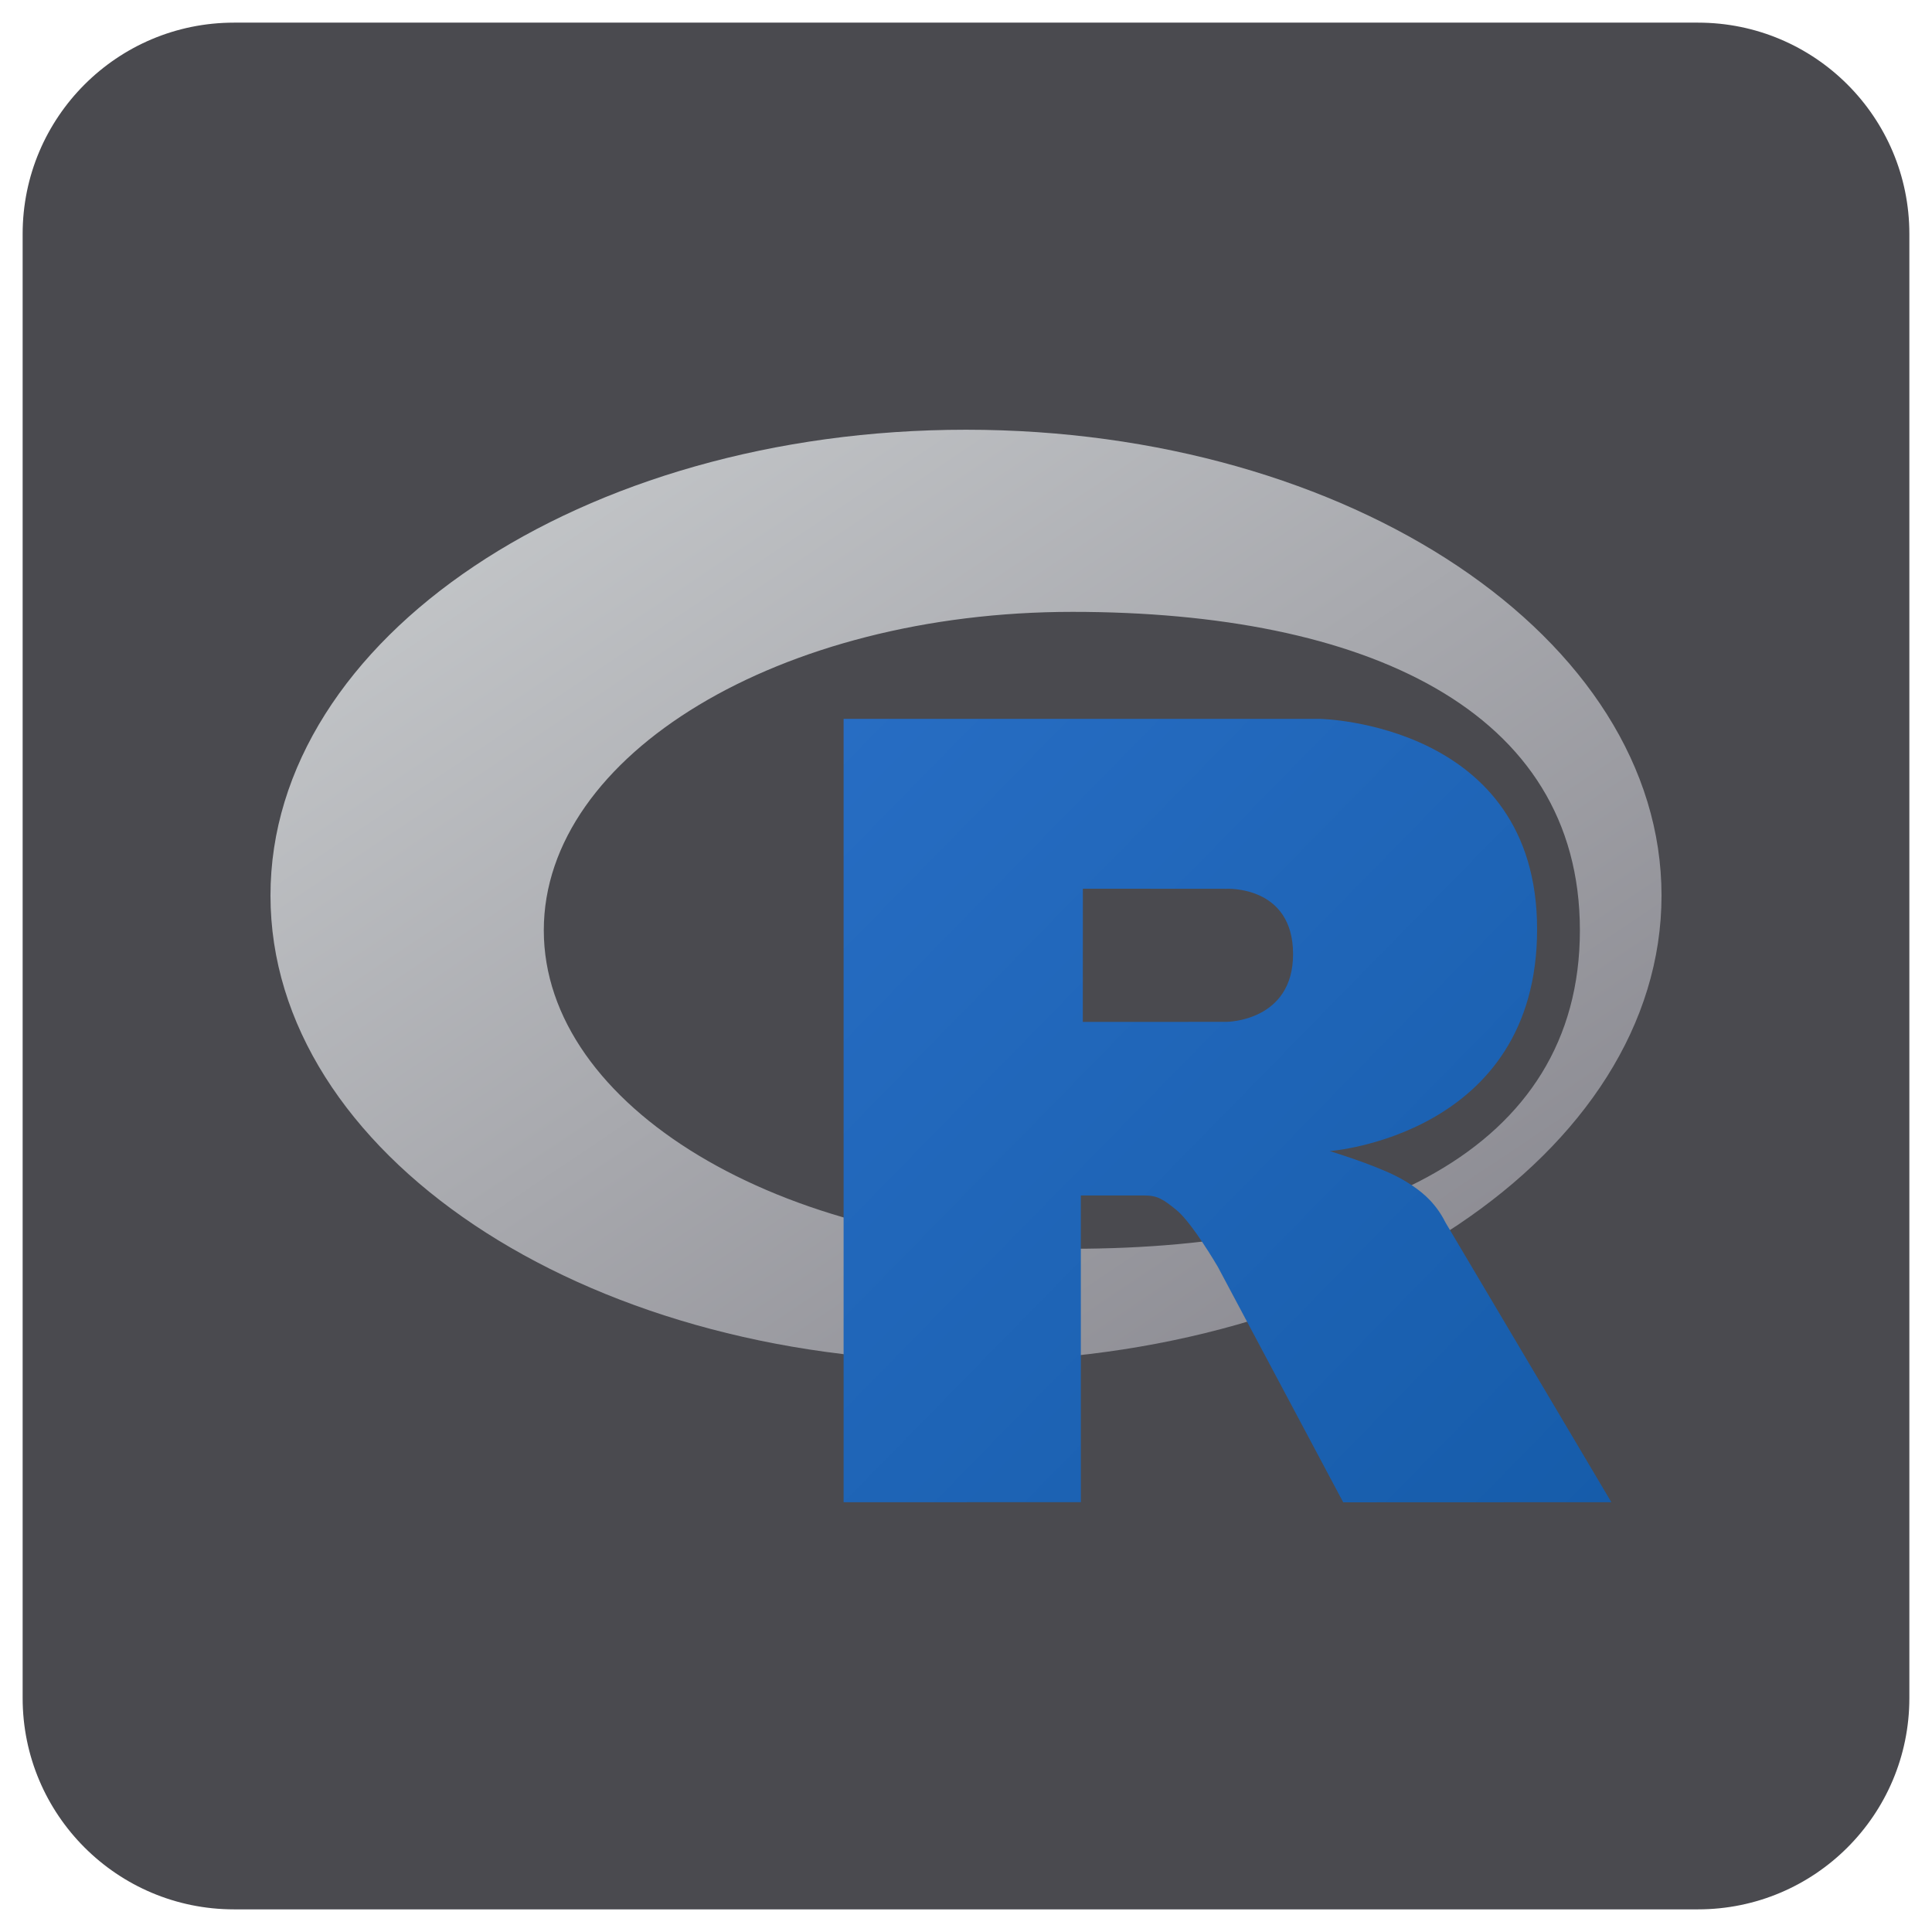
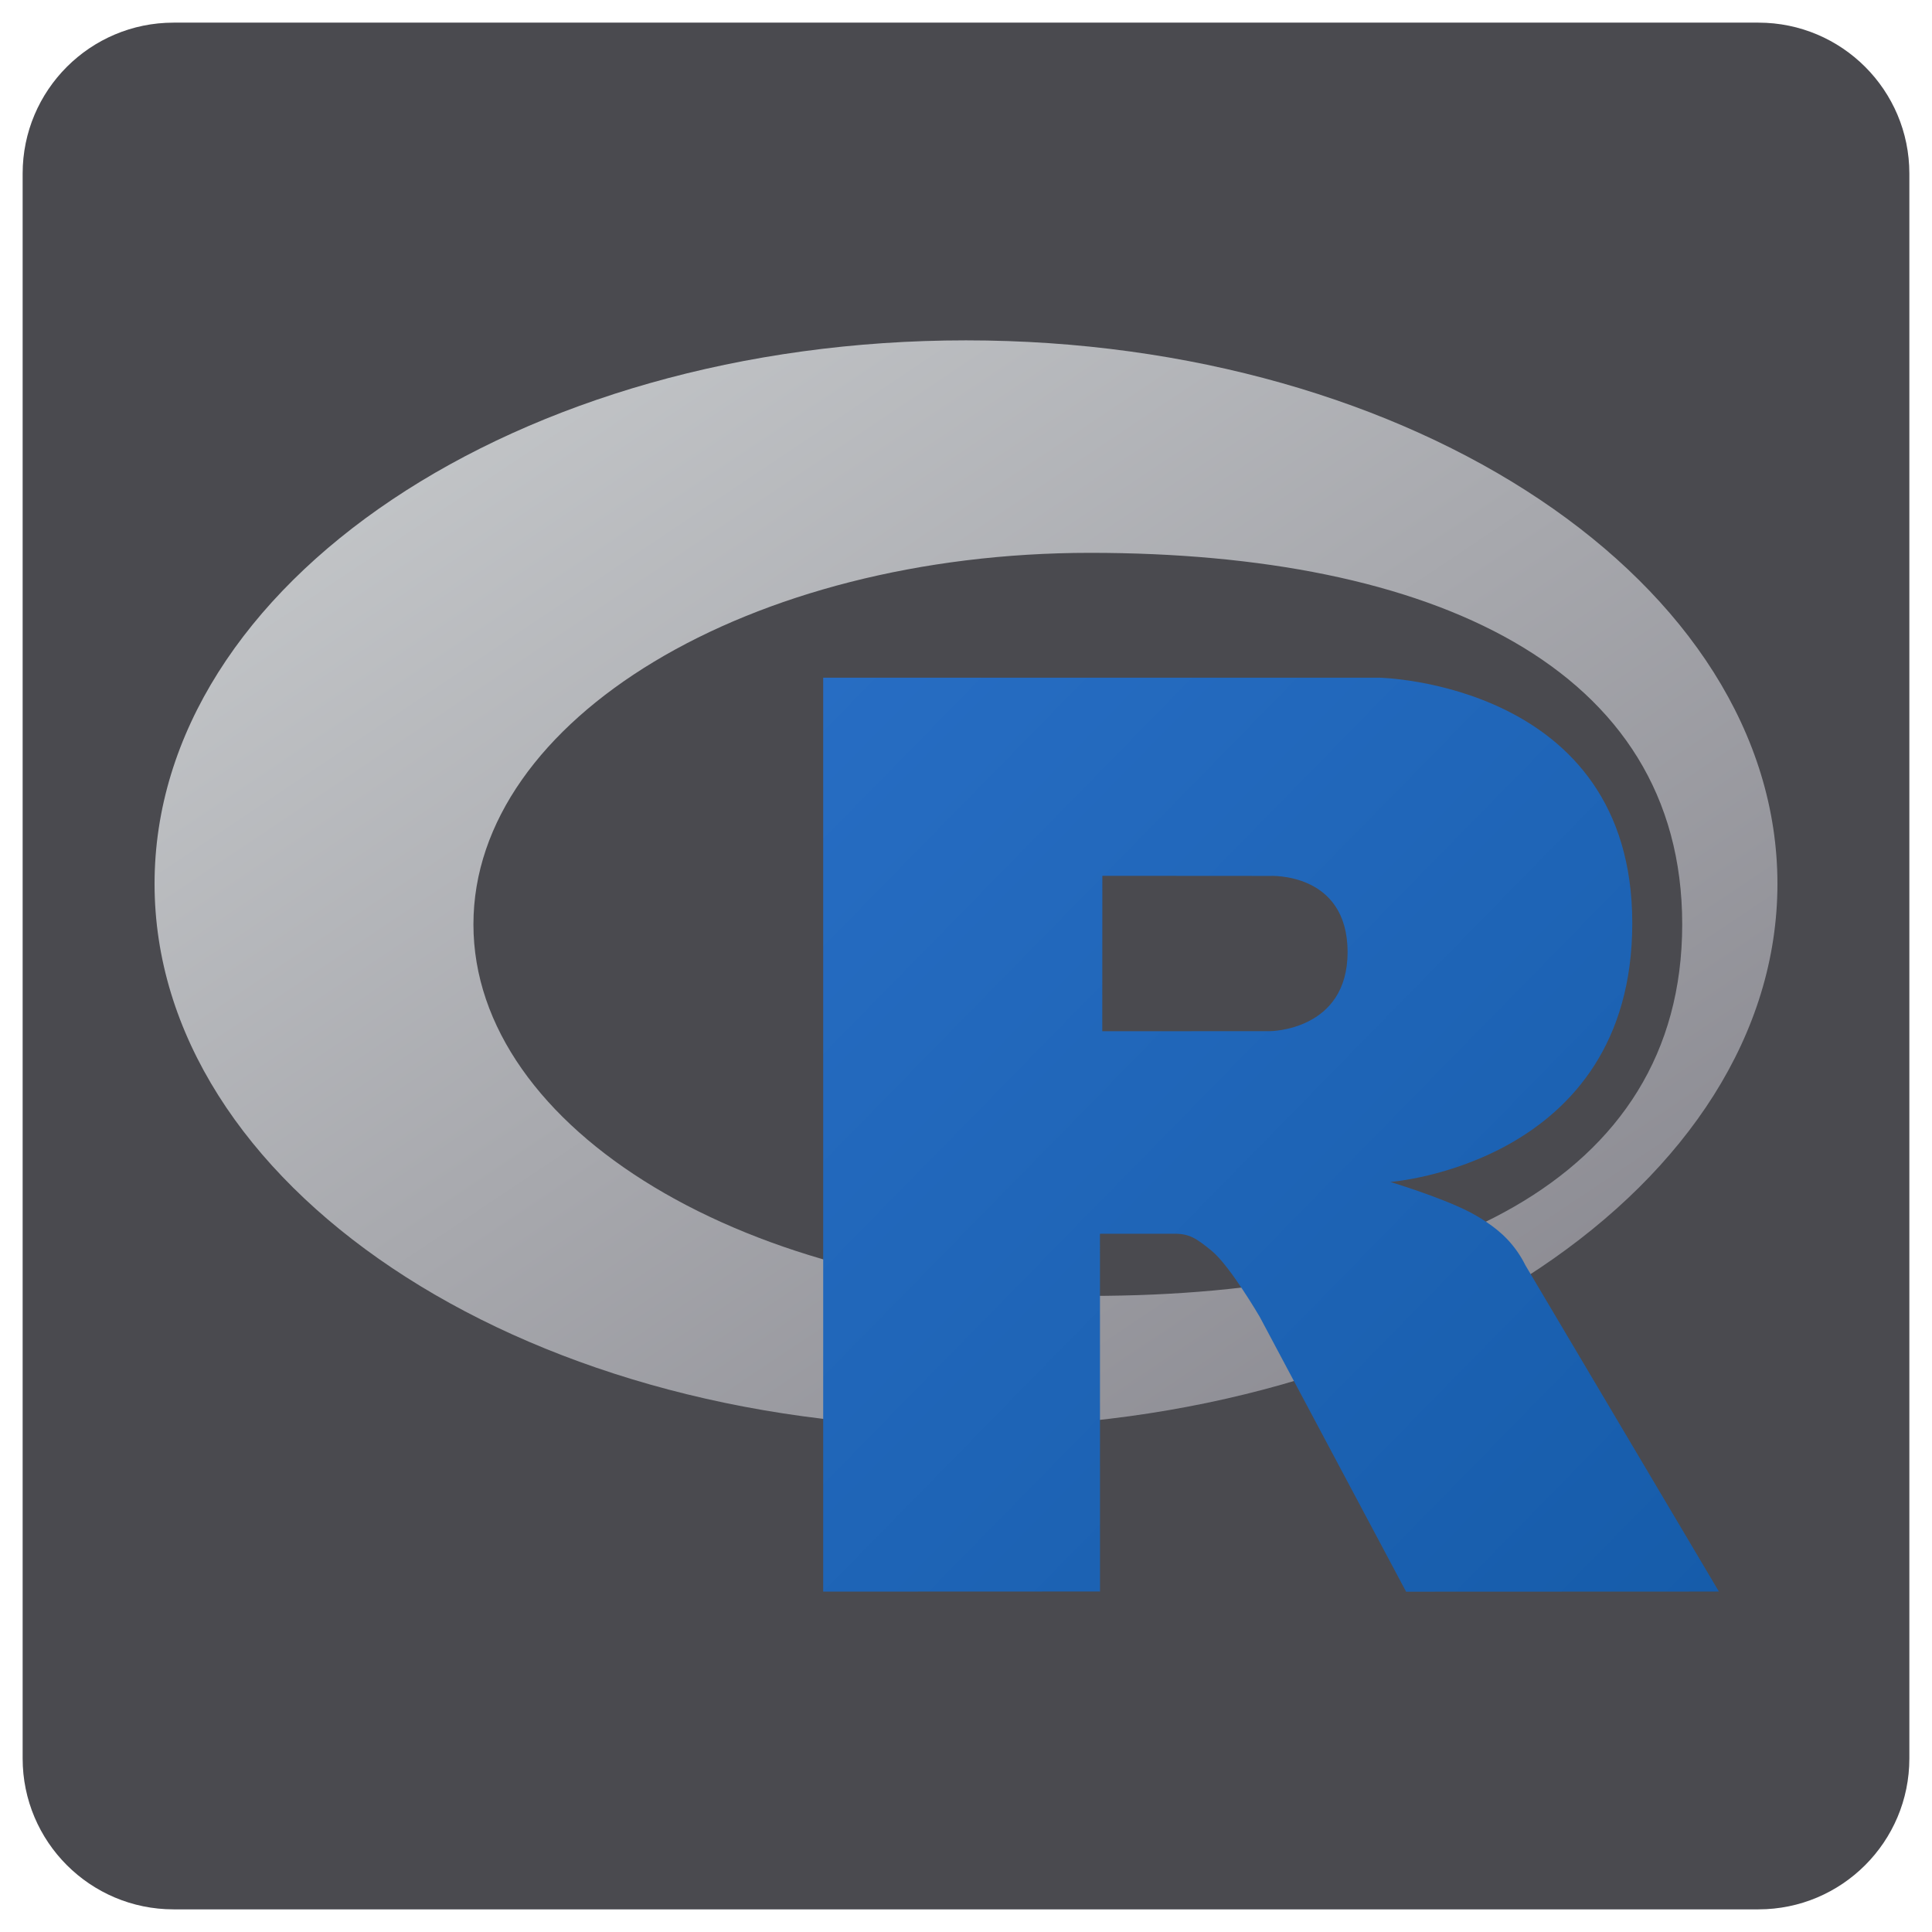
<svg xmlns="http://www.w3.org/2000/svg" viewBox="0 0 128 128">
-   <rect x="1.5" y="1.5" width="125" height="125" rx="14" fill="#4a4a4f" />
-   <g transform="translate(17.92,17.92) scale(0.72)">
+   <rect x="1.5" y="1.5" width="125" height="125" rx="10" fill="#4a4a4f" />
+   <g transform="translate(10.24,10.24) scale(0.84)">
    <defs>
      <linearGradient id="a-r" x1=".741" x2="590.86" y1="3.666" y2="593.79" gradientTransform="matrix(.2169 0 0 .14527 -.16 14.112)" gradientUnits="userSpaceOnUse">
        <stop offset="0" stop-color="#cbced0" />
        <stop offset="1" stop-color="#84838b" />
      </linearGradient>
      <linearGradient id="b-r" x1="301.03" x2="703.07" y1="151.4" y2="553.44" gradientTransform="matrix(.17572 0 0 .17931 -.16 14.112)" gradientUnits="userSpaceOnUse">
        <stop offset="0" stop-color="#276dc3" />
        <stop offset="1" stop-color="#165caa" />
      </linearGradient>
    </defs>
    <path fill="url(#a-r)" fill-rule="evenodd" d="M64 100.38c-35.346 0-64-19.19-64-42.863 0-23.672 28.654-42.863 64-42.863s64 19.19 64 42.863c0 23.672-28.654 42.863-64 42.863zm9.796-68.967c-26.866 0-48.646 13.119-48.646 29.303 0 16.183 21.78 29.303 48.646 29.303s46.693-8.97 46.693-29.303c0-20.327-19.827-29.303-46.693-29.303z" />
    <path fill="url(#b-r)" fill-rule="evenodd" d="M97.469 81.033s3.874 1.169 6.124 2.308c.78.395 2.132 1.183 3.106 2.219a8.388 8.388 0 0 1 1.42 2.04l15.266 25.74-24.674.01-11.537-21.666s-2.363-4.06-3.817-5.237c-1.213-.982-1.73-1.331-2.929-1.331h-5.862l.004 28.219-21.833.009V41.26h43.844s19.97.36 19.97 19.359c0 18.999-19.082 20.413-19.082 20.413zm-9.497-24.137-13.218-.009-.006 12.258 13.224-.005s6.124-.019 6.124-6.235c0-6.34-6.124-6.009-6.124-6.009z" />
  </g>
</svg>
